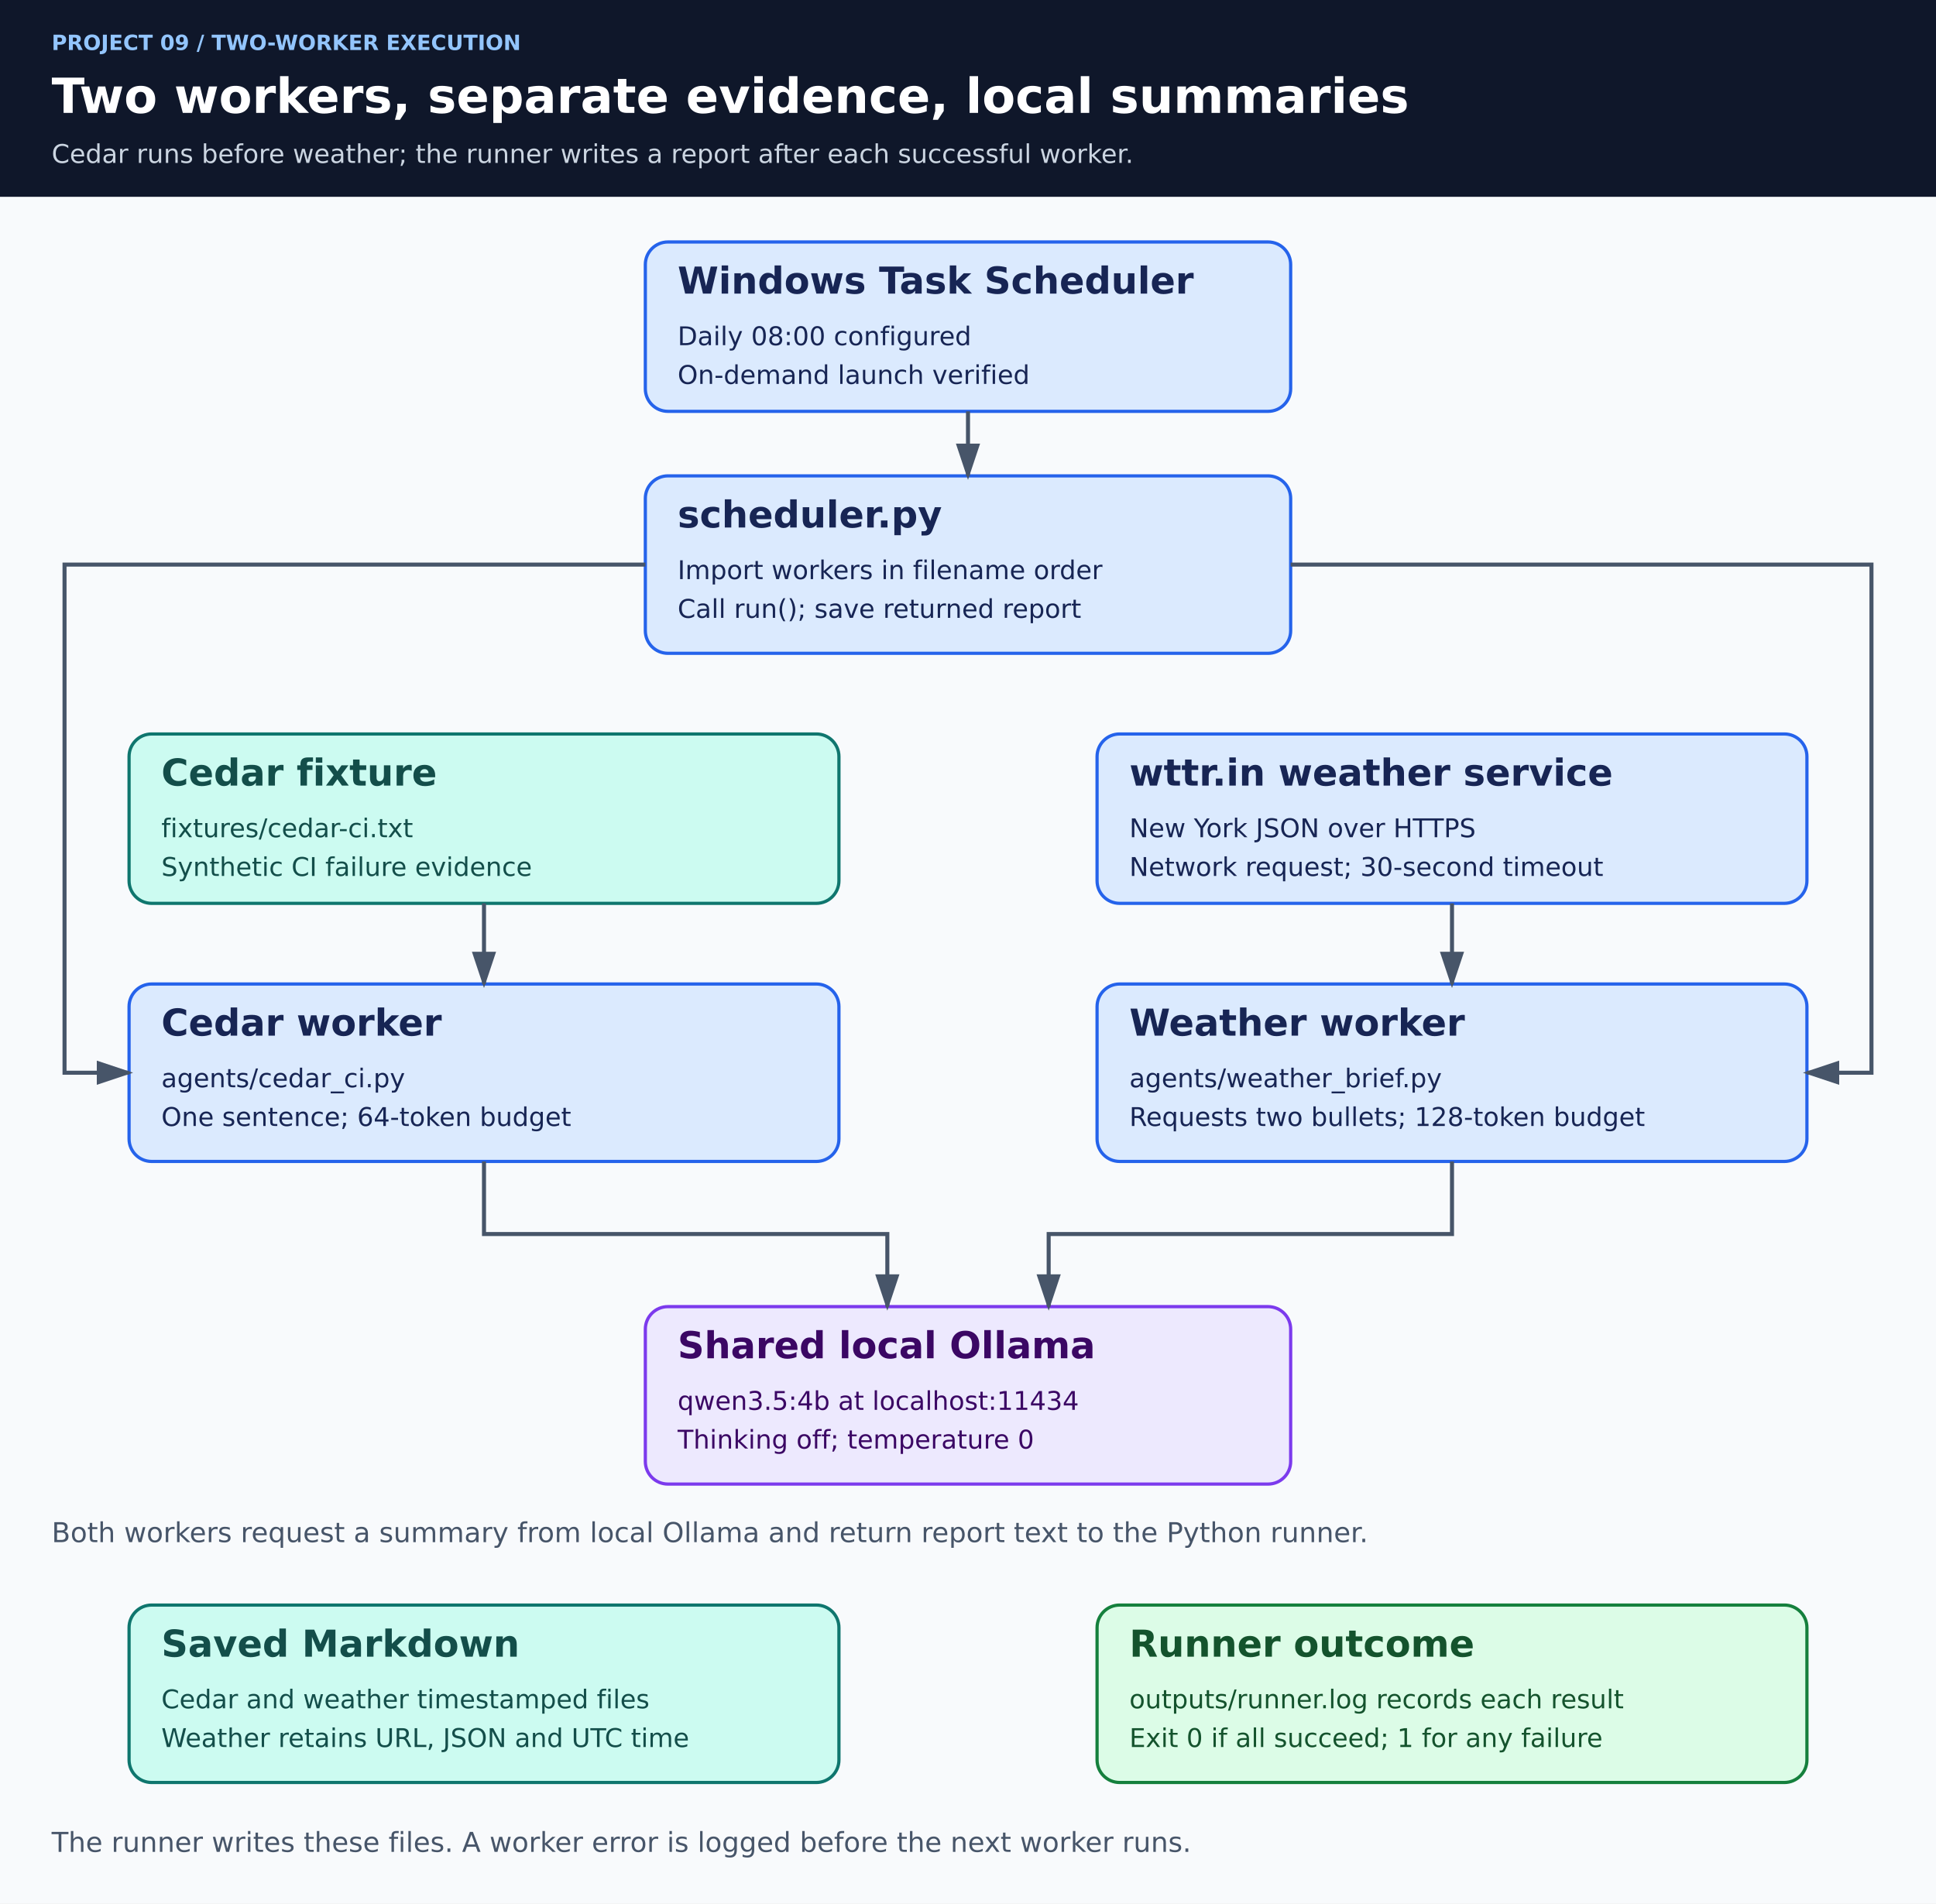
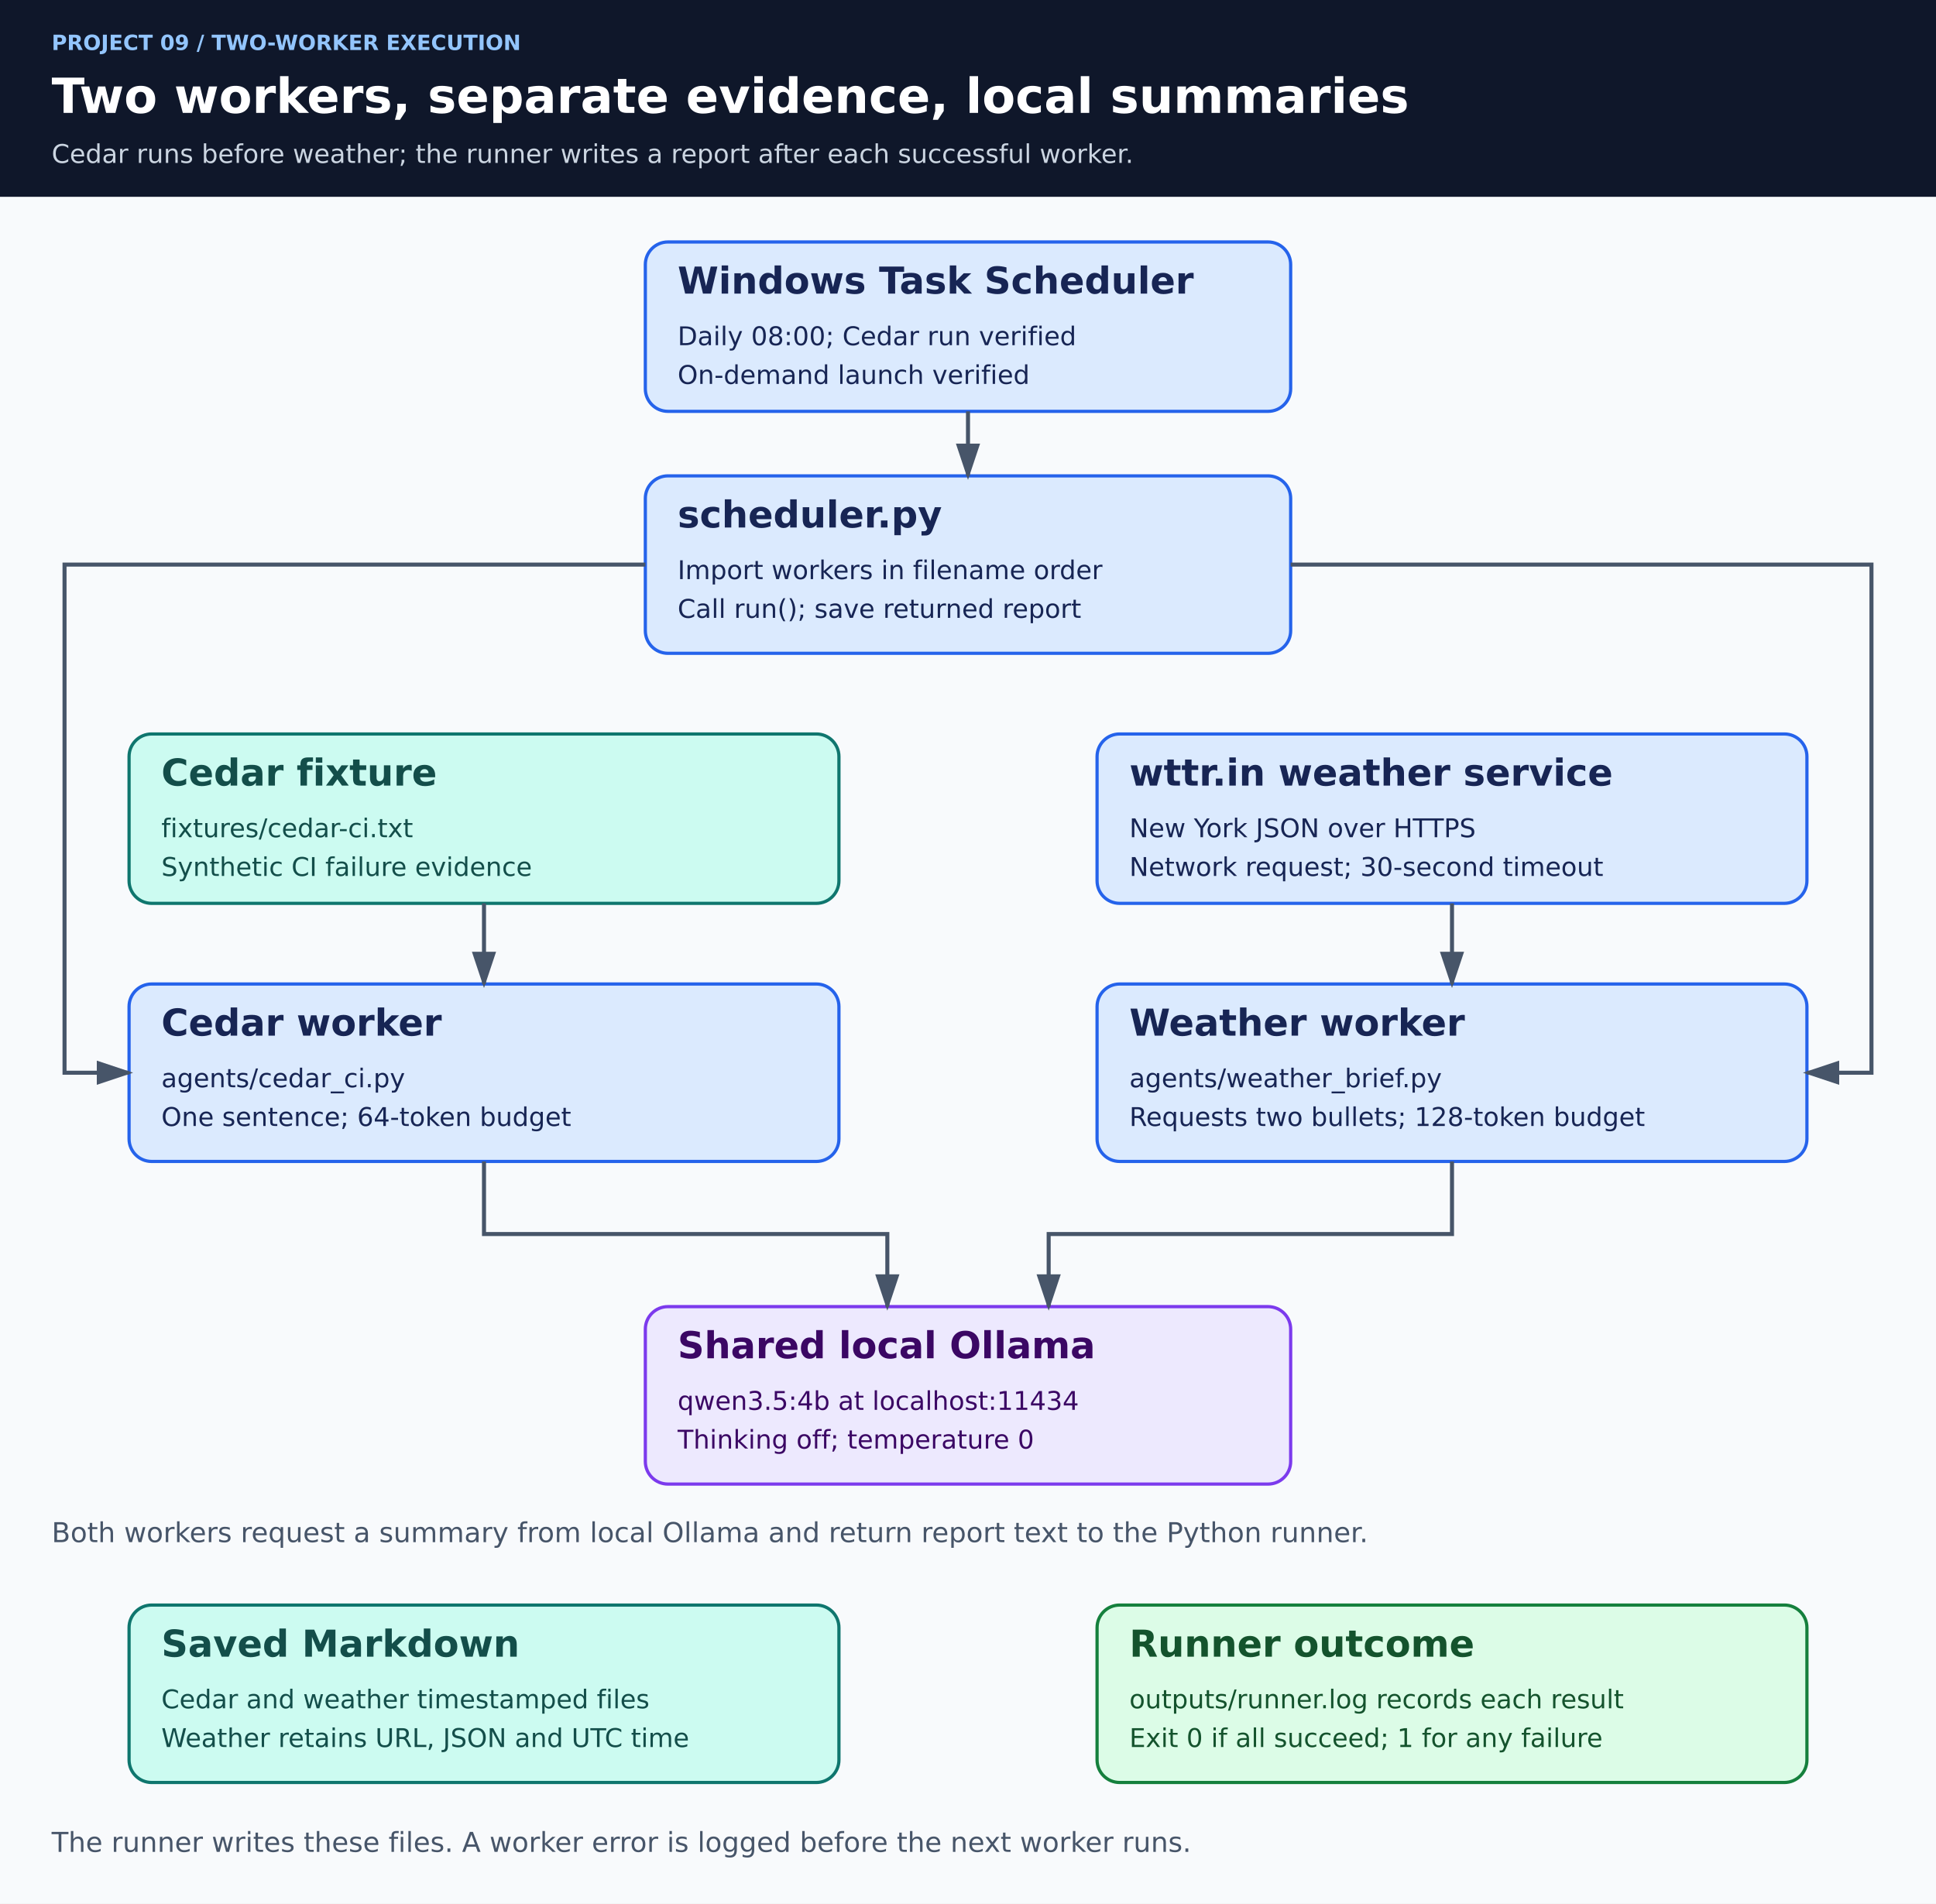
<svg xmlns="http://www.w3.org/2000/svg" width="1200" height="1180" viewBox="0 0 1200 1180" role="img" aria-labelledby="title desc">
  <defs>
    <marker id="arrow" markerWidth="10" markerHeight="10" refX="8" refY="3" orient="auto">
      <path d="M0,0 L0,6 L9,3 z" fill="#475569" />
    </marker>
  </defs>
  <rect width="1200" height="1180" fill="#F8FAFC" />
  <g font-family="DejaVu Sans, Arial, sans-serif">
    <rect width="1200" height="122" fill="#0F172A" />
    <text x="32" y="31" font-size="13" fill="#93C5FD" font-weight="700">PROJECT 09 / TWO-WORKER EXECUTION</text>
    <text x="32" y="70" font-size="30" fill="#FFFFFF" font-weight="700">Two workers, separate evidence, local summaries</text>
    <text x="32" y="101" font-size="16" fill="#CBD5E1" font-weight="400">Cedar runs before weather; the runner writes a report after each successful worker.</text>
    <rect x="400" y="150" width="400" height="105" rx="14" fill="#DBEAFE" stroke="#2563EB" stroke-width="2" />
    <text x="420" y="182" font-size="23" fill="#172554" font-weight="700">Windows Task Scheduler</text>
-     <text x="420" y="214" font-size="16" fill="#172554" font-weight="400">Daily 08:00 configured</text>
+     <text x="420" y="214" font-size="16" fill="#172554" font-weight="400">Daily 08:00; Cedar run verified</text>
    <text x="420" y="238" font-size="16" fill="#172554" font-weight="400">On-demand launch verified</text>
    <rect x="400" y="295" width="400" height="110" rx="14" fill="#DBEAFE" stroke="#2563EB" stroke-width="2" />
    <text x="420" y="327" font-size="23" fill="#172554" font-weight="700">scheduler.py</text>
    <text x="420" y="359" font-size="16" fill="#172554" font-weight="400">Import workers in filename order</text>
    <text x="420" y="383" font-size="16" fill="#172554" font-weight="400">Call run(); save returned report</text>
    <path d="M600 255 V295" stroke="#475569" stroke-width="2.5" fill="none" marker-end="url(#arrow)" />
    <rect x="80" y="455" width="440" height="105" rx="14" fill="#CCFBF1" stroke="#0F766E" stroke-width="2" />
    <text x="100" y="487" font-size="23" fill="#134E4A" font-weight="700">Cedar fixture</text>
    <text x="100" y="519" font-size="16" fill="#134E4A" font-weight="400">fixtures/cedar-ci.txt</text>
    <text x="100" y="543" font-size="16" fill="#134E4A" font-weight="400">Synthetic CI failure evidence</text>
    <rect x="680" y="455" width="440" height="105" rx="14" fill="#DBEAFE" stroke="#2563EB" stroke-width="2" />
    <text x="700" y="487" font-size="23" fill="#172554" font-weight="700">wttr.in weather service</text>
    <text x="700" y="519" font-size="16" fill="#172554" font-weight="400">New York JSON over HTTPS</text>
    <text x="700" y="543" font-size="16" fill="#172554" font-weight="400">Network request; 30-second timeout</text>
    <rect x="80" y="610" width="440" height="110" rx="14" fill="#DBEAFE" stroke="#2563EB" stroke-width="2" />
    <text x="100" y="642" font-size="23" fill="#172554" font-weight="700">Cedar worker</text>
    <text x="100" y="674" font-size="16" fill="#172554" font-weight="400">agents/cedar_ci.py</text>
    <text x="100" y="698" font-size="16" fill="#172554" font-weight="400">One sentence; 64-token budget</text>
    <rect x="680" y="610" width="440" height="110" rx="14" fill="#DBEAFE" stroke="#2563EB" stroke-width="2" />
    <text x="700" y="642" font-size="23" fill="#172554" font-weight="700">Weather worker</text>
    <text x="700" y="674" font-size="16" fill="#172554" font-weight="400">agents/weather_brief.py</text>
    <text x="700" y="698" font-size="16" fill="#172554" font-weight="400">Requests two bullets; 128-token budget</text>
    <path d="M400 350 H40 V665 H80" stroke="#475569" stroke-width="2.5" fill="none" marker-end="url(#arrow)" />
    <path d="M800 350 H1160 V665 H1120" stroke="#475569" stroke-width="2.5" fill="none" marker-end="url(#arrow)" />
    <path d="M300 560 V610" stroke="#475569" stroke-width="2.5" fill="none" marker-end="url(#arrow)" />
    <path d="M900 560 V610" stroke="#475569" stroke-width="2.5" fill="none" marker-end="url(#arrow)" />
    <rect x="400" y="810" width="400" height="110" rx="14" fill="#EDE9FE" stroke="#7C3AED" stroke-width="2" />
    <text x="420" y="842" font-size="23" fill="#3B0764" font-weight="700">Shared local Ollama</text>
    <text x="420" y="874" font-size="16" fill="#3B0764" font-weight="400">qwen3.5:4b at localhost:11434</text>
    <text x="420" y="898" font-size="16" fill="#3B0764" font-weight="400">Thinking off; temperature 0</text>
    <path d="M300 720 V765 H550 V810" stroke="#475569" stroke-width="2.5" fill="none" marker-end="url(#arrow)" />
    <path d="M900 720 V765 H650 V810" stroke="#475569" stroke-width="2.5" fill="none" marker-end="url(#arrow)" />
    <text x="32" y="956" font-size="17" fill="#475569" font-weight="400">Both workers request a summary from local Ollama and return report text to the Python runner.</text>
    <rect x="80" y="995" width="440" height="110" rx="14" fill="#CCFBF1" stroke="#0F766E" stroke-width="2" />
    <text x="100" y="1027" font-size="23" fill="#134E4A" font-weight="700">Saved Markdown</text>
    <text x="100" y="1059" font-size="16" fill="#134E4A" font-weight="400">Cedar and weather timestamped files</text>
    <text x="100" y="1083" font-size="16" fill="#134E4A" font-weight="400">Weather retains URL, JSON and UTC time</text>
    <rect x="680" y="995" width="440" height="110" rx="14" fill="#DCFCE7" stroke="#15803D" stroke-width="2" />
    <text x="700" y="1027" font-size="23" fill="#14532D" font-weight="700">Runner outcome</text>
    <text x="700" y="1059" font-size="16" fill="#14532D" font-weight="400">outputs/runner.log records each result</text>
    <text x="700" y="1083" font-size="16" fill="#14532D" font-weight="400">Exit 0 if all succeed; 1 for any failure</text>
    <text x="32" y="1148" font-size="17" fill="#475569" font-weight="400">The runner writes these files. A worker error is logged before the next worker runs.</text>
  </g>
</svg>
